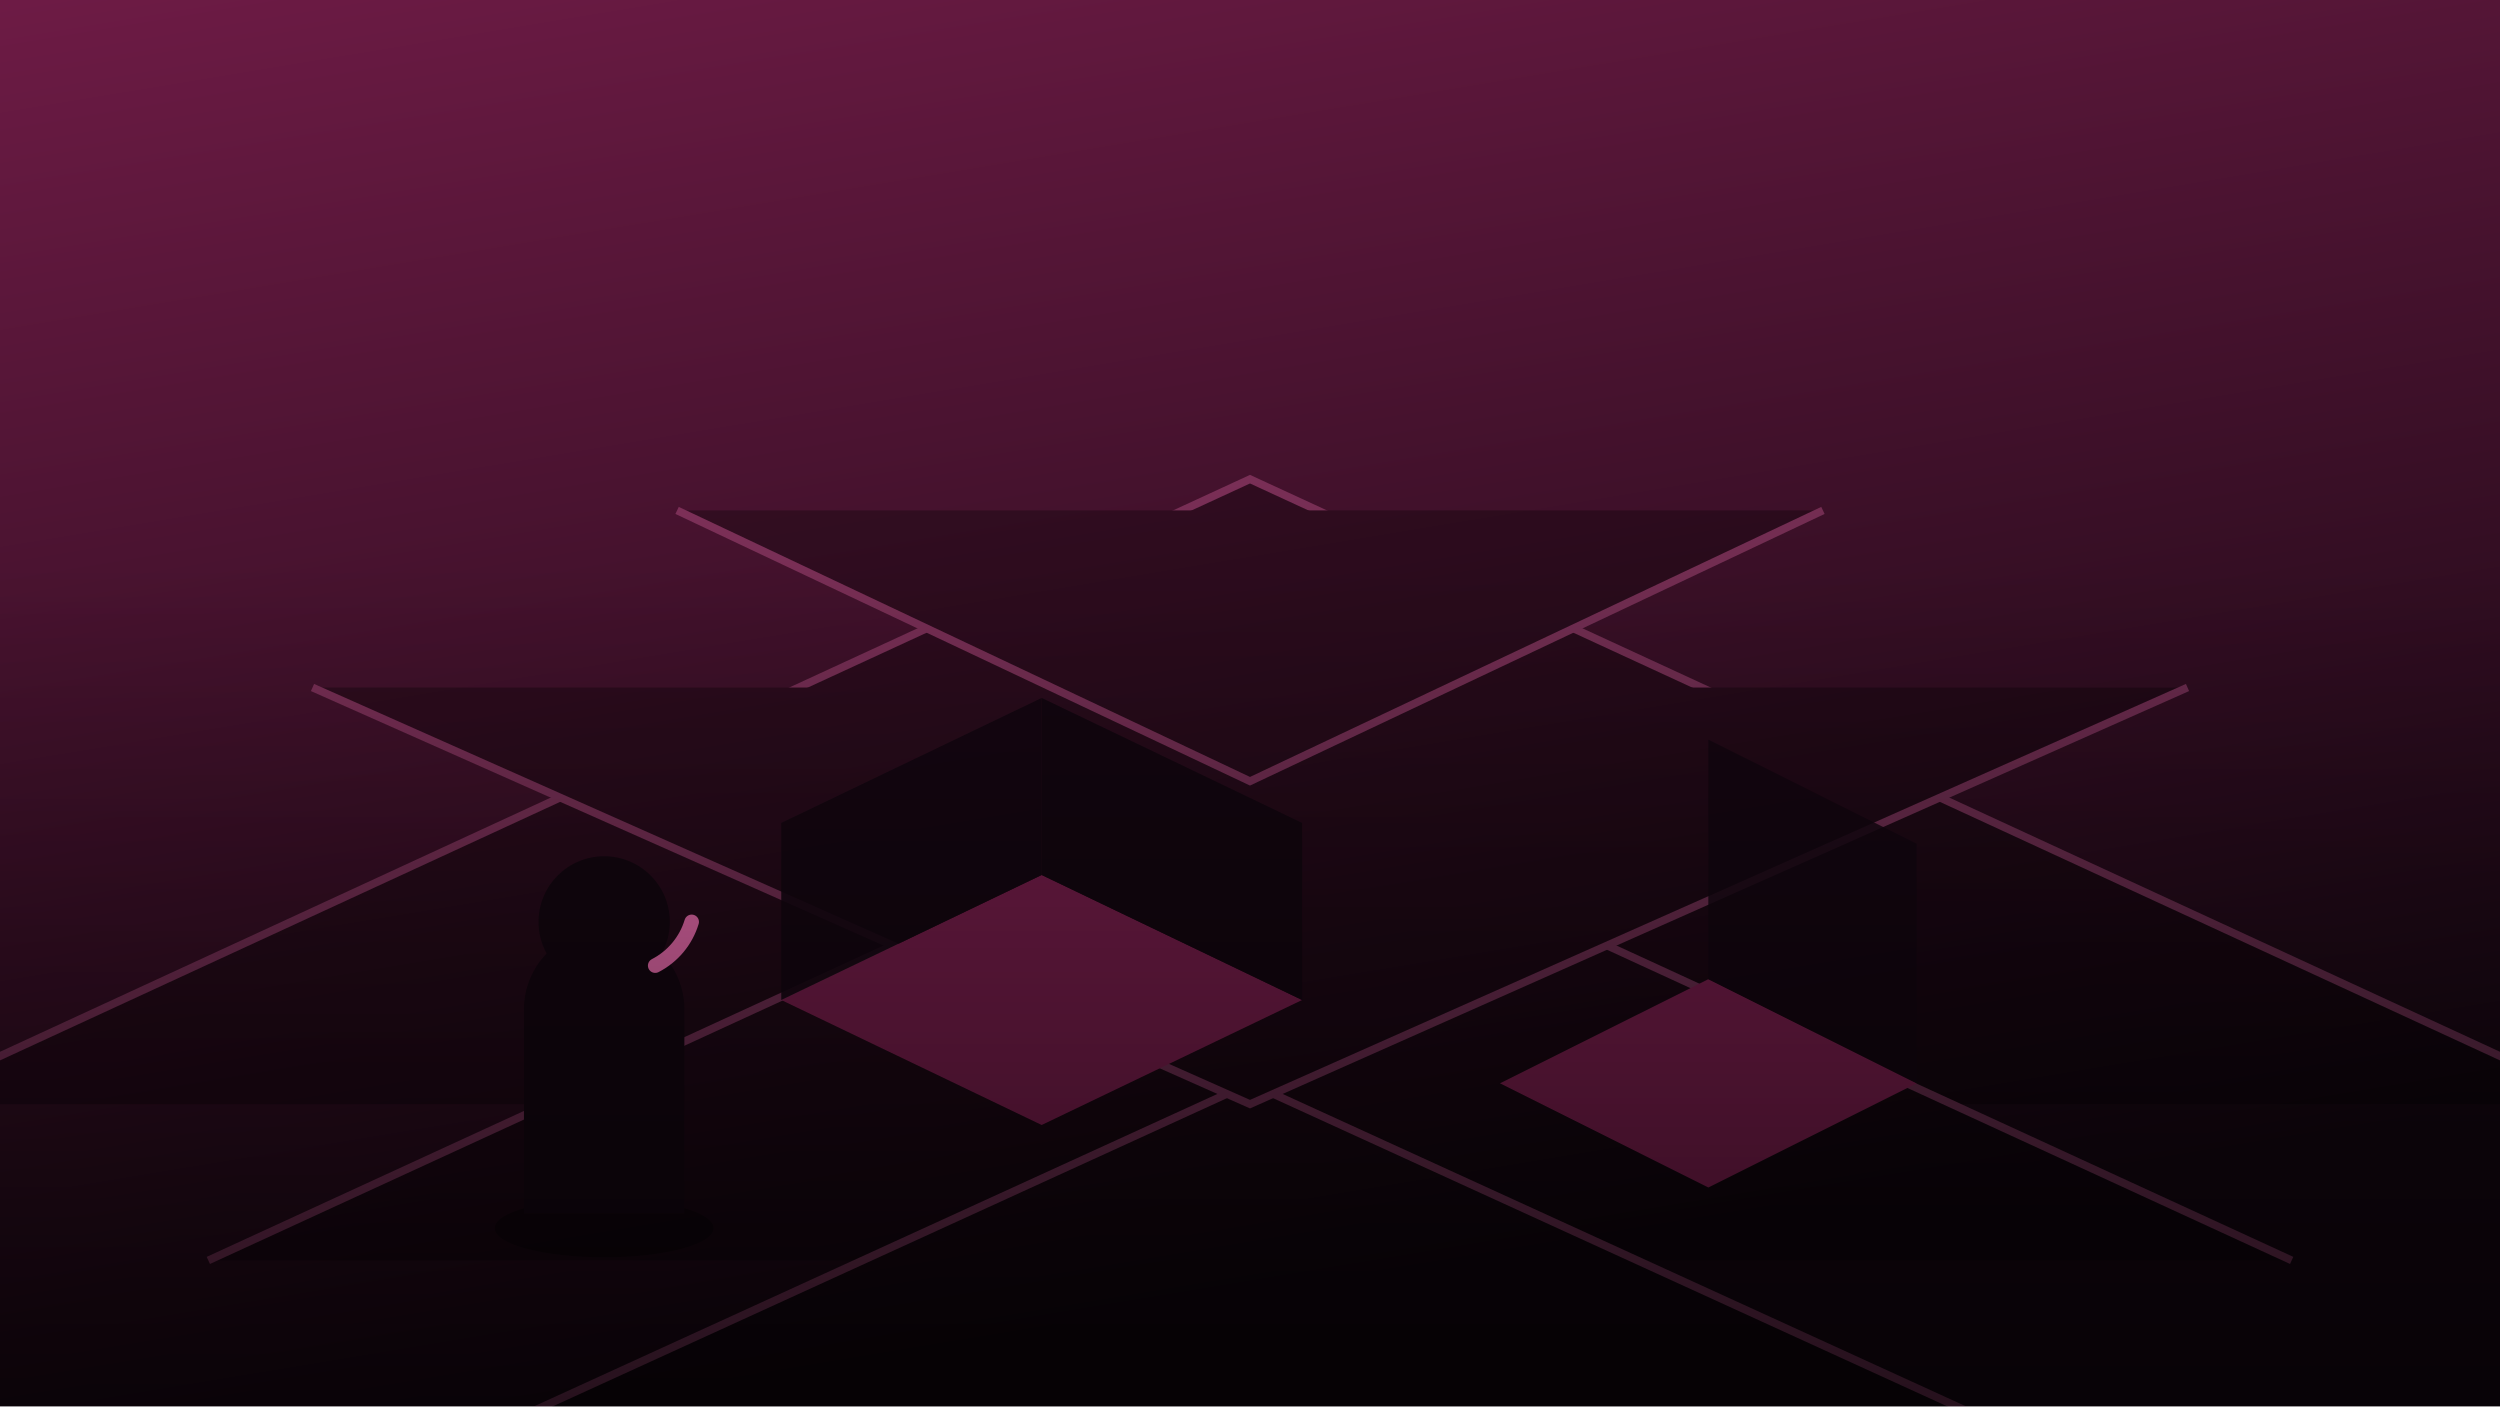
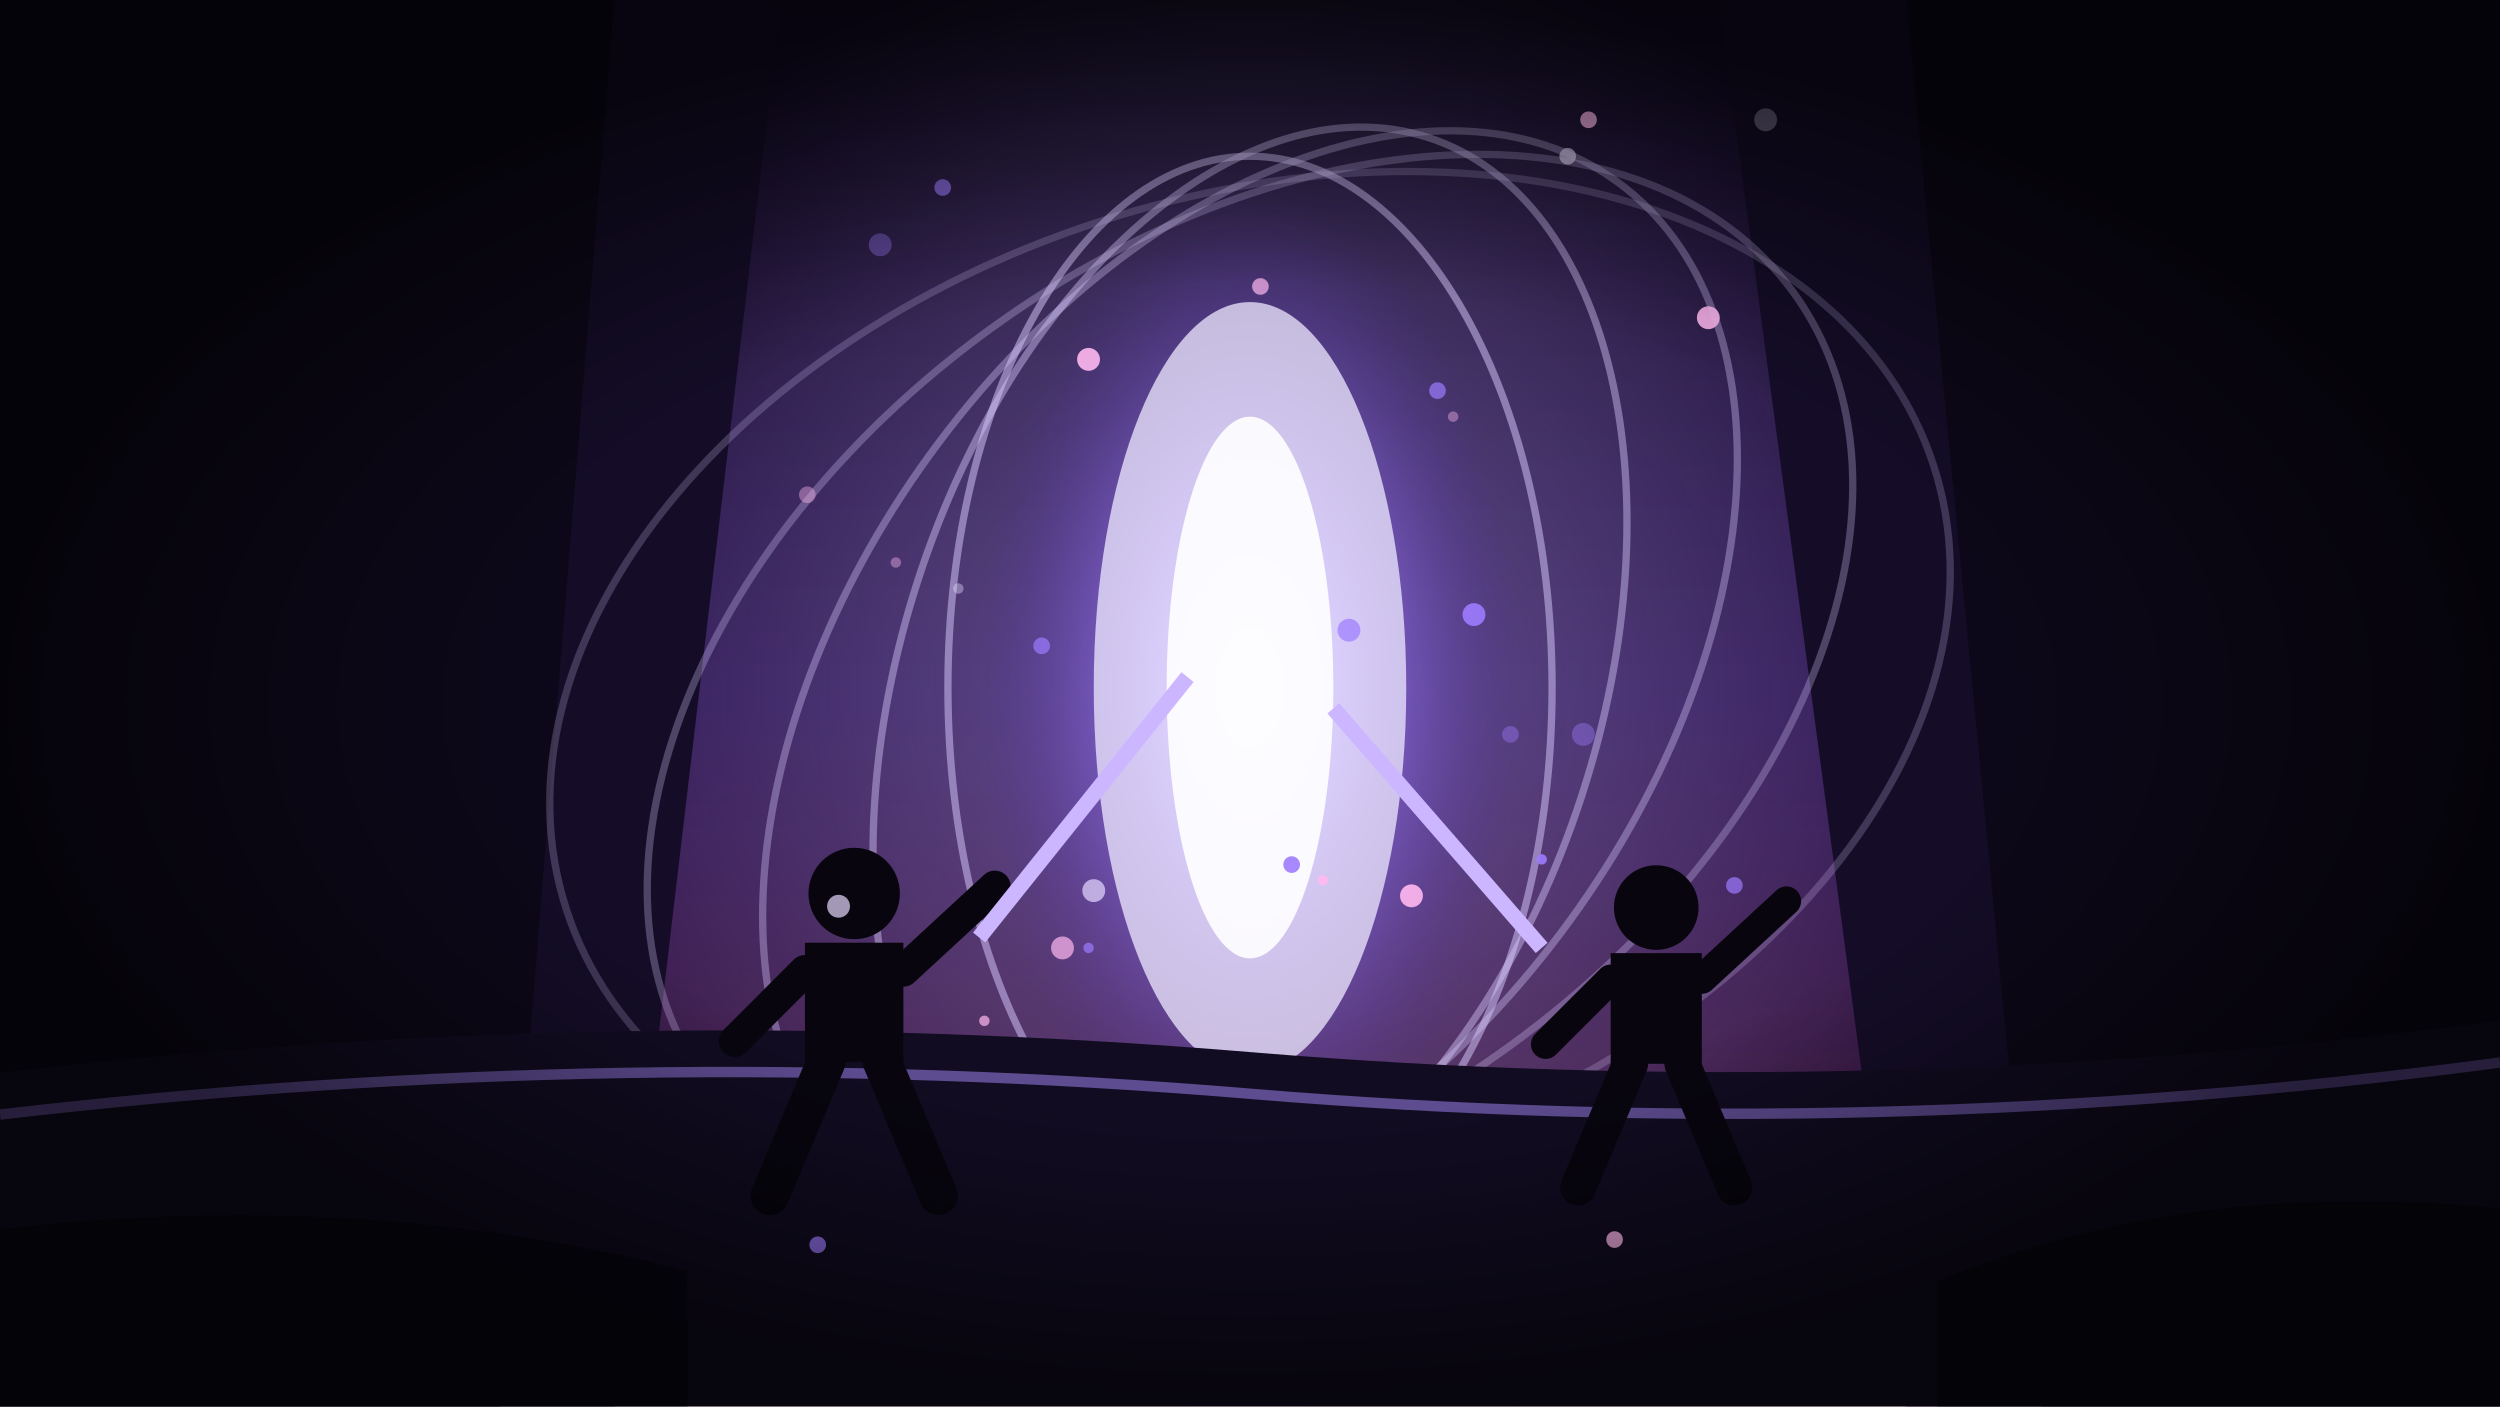
<svg xmlns="http://www.w3.org/2000/svg" aria-hidden="true" class="poster-art" preserveAspectRatio="xMidYMid slice" viewBox="0 0 480 270">
  <defs>
-     <linearGradient id="skp3__3_studio" x1="0" x2="0.3" y1="0" y2="1">
-       <stop offset="0" stop-color="#6d1b45" />
-       <stop offset="1" stop-color="#12060f" />
+     <linearGradient id="a3sky" x1="0" y1="0" x2="0" y2="1">
+       <stop offset="0" stop-color="#120a24" />
+       <stop offset="0.5" stop-color="#2b1350" />
+       <stop offset="1" stop-color="#4a1c3d" />
    </linearGradient>
-     <radialGradient id="glp3__3_studio">
-       <stop offset="0" stop-color="#f472b6" stop-opacity="0.85" />
-       <stop offset="1" stop-color="#f472b6" stop-opacity="0" />
+     <radialGradient id="a3rift" cx="50%" cy="50%" r="50%">
+       <stop offset="0" stop-color="#f4f0ff" stop-opacity="0.95" />
+       <stop offset="0.35" stop-color="#9d7bff" stop-opacity="0.8" />
+       <stop offset="1" stop-color="#4d2a9c" stop-opacity="0" />
    </radialGradient>
-     <linearGradient id="vgp3__3_studio" x1="0" x2="0" y1="0" y2="1">
-       <stop offset="0.4" stop-color="#000" stop-opacity="0" />
-       <stop offset="1" stop-color="#000" stop-opacity="0.55" />
-     </linearGradient>
+     <radialGradient id="a3halo" cx="50%" cy="50%" r="50%">
+       <stop offset="0" stop-color="#c9b6ff" stop-opacity="0.4" />
+       <stop offset="1" stop-color="#c9b6ff" stop-opacity="0" />
+     </radialGradient>
+     <radialGradient id="a3vig" cx="50%" cy="50%" r="50%">
+       <stop offset="0" stop-color="#000" stop-opacity="0" />
+       <stop offset="0.6" stop-color="#000" stop-opacity="0" />
+       <stop offset="1" stop-color="#000" stop-opacity="0.6" />
+     </radialGradient>
  </defs>
-   <rect fill="url(#skp3__3_studio)" height="270" width="480" />
-   <g opacity="0.3" stroke="#f472b6" stroke-width="1.5">
-     <path d="M-20 212 240 92l260 120" />
-     <path d="M40 242 240 150l200 92" />
-     <path d="M100 272 240 208l140 64" />
-     <path d="M60 132 240 212l180-80" />
-     <path d="M130 98 240 150l110-52" />
+   <rect width="480" height="270" fill="url(#a3sky)" />
+   <circle cx="240" cy="132" r="150" fill="url(#a3halo)" />
+   <polygon points="0,0 150,0 118,270 0,270" fill="#150d28" />
+   <polygon points="480,0 330,0 366,270 480,270" fill="#150d28" />
+   <polygon points="0,0 118,0 96,270 0,270" fill="#0d0819" />
+   <polygon points="480,0 366,0 392,270 480,270" fill="#0d0819" />
+   <ellipse cx="240" cy="132" rx="52" ry="96" fill="url(#a3rift)" />
+   <ellipse cx="240" cy="132" rx="30" ry="74" fill="#efe9ff" opacity="0.75" />
+   <ellipse cx="240" cy="132" rx="16" ry="52" fill="#ffffff" opacity="0.9" />
+   <ellipse cx="240" cy="132" rx="58" ry="102" fill="none" stroke="#d9cbff" stroke-width="1.4" opacity="0.5" transform="rotate(0 240 132)" />
+   <ellipse cx="240" cy="132" rx="67" ry="111" fill="none" stroke="#d9cbff" stroke-width="1.4" opacity="0.43" transform="rotate(18 240 132)" />
+   <ellipse cx="240" cy="132" rx="76" ry="120" fill="none" stroke="#d9cbff" stroke-width="1.4" opacity="0.36" transform="rotate(36 240 132)" />
+   <ellipse cx="240" cy="132" rx="85" ry="129" fill="none" stroke="#d9cbff" stroke-width="1.4" opacity="0.29" transform="rotate(54 240 132)" />
+   <ellipse cx="240" cy="132" rx="94" ry="138" fill="none" stroke="#d9cbff" stroke-width="1.4" opacity="0.22" transform="rotate(72 240 132)" />
+   <path d="M0 206 Q120 192 240 202 T480 196 L480 270 L0 270 Z" fill="#120c22" />
+   <path d="M0 214 Q120 200 240 210 T480 204" stroke="#a98cff" stroke-width="2" fill="none" opacity="0.5" />
+   <g transform="translate(164 208) scale(1.35)">
+     <g>
+       <circle cx="0" cy="-27" r="6.5" fill="#08050f" />
+       <path d="M-7 -20 h14 v17 h-14z" fill="#08050f" />
+       <path d="M-7 -16 -17 -6 M7 -16 20 -28" stroke="#08050f" stroke-width="4.5" stroke-linecap="round" fill="none" />
+       <path d="M-4 -3 -12 16 M4 -3 12 16" stroke="#08050f" stroke-width="5.5" stroke-linecap="round" fill="none" />
+     </g>
  </g>
-   <g>
-     <path d="M150 192l50-24 50 24-50 24z" fill="#6d1b45" />
-     <path d="M150 192v-34l50-24v34z" fill="#12060f" opacity="0.9" />
-     <path d="M200 168v-34l50 24v34z" fill="#12060f" />
-     <path d="M288 208l40-20 40 20-40 20z" fill="#6d1b45" />
-     <path d="M328 188v-46l40 20v46z" fill="#12060f" opacity="0.85" />
+   <line x1="188" y1="180" x2="228" y2="130" stroke="#cbb6ff" stroke-width="3" />
+   <g transform="translate(318 208) scale(1.25)">
+     <g>
+       <circle cx="0" cy="-27" r="6.5" fill="#08050f" />
+       <path d="M-7 -20 h14 v17 h-14z" fill="#08050f" />
+       <path d="M-7 -16 -17 -6 M7 -16 20 -28" stroke="#08050f" stroke-width="4.5" stroke-linecap="round" fill="none" />
+       <path d="M-4 -3 -12 16 M4 -3 12 16" stroke="#08050f" stroke-width="5.5" stroke-linecap="round" fill="none" />
+     </g>
  </g>
-   <g transform="translate(116 170) scale(1.4)">
-     <ellipse cx="0" cy="47" fill="#000" opacity="0.35" rx="15" ry="4" />
-     <path d="M-11 45V17a11 11 0 0 1 22 0v28z" fill="#12060f" />
-     <circle cx="0" cy="5" fill="#12060f" r="9" />
-     <path d="M7 11a10 10 0 0 0 5-6" fill="none" opacity="0.85" stroke="#f472b6" stroke-linecap="round" stroke-width="2" />
-   </g>
-   <rect fill="url(#vgp3__3_studio)" height="270" width="480" />
+   <line x1="296" y1="182" x2="256" y2="136" stroke="#cbb6ff" stroke-width="3" />
+   <circle cx="210" cy="171" r="2.2" fill="#e6d9ff" opacity="0.7" />
+   <circle cx="304" cy="141" r="2.2" fill="#9d7bff" opacity="0.4" />
+   <circle cx="305" cy="23" r="1.6" fill="#ffb8f0" opacity="0.9" />
+   <circle cx="209" cy="69" r="2.2" fill="#ffb8f0" opacity="0.9" />
+   <circle cx="290" cy="141" r="1.6" fill="#9d7bff" opacity="0.4" />
+   <circle cx="209" cy="182" r="1" fill="#9d7bff" opacity="0.7" />
+   <circle cx="339" cy="23" r="2.2" fill="#e6d9ff" opacity="0.4" />
+   <circle cx="301" cy="30" r="1.6" fill="#e6d9ff" opacity="0.7" />
+   <circle cx="271" cy="172" r="2.2" fill="#ffb8f0" opacity="0.9" />
+   <circle cx="259" cy="121" r="2.2" fill="#9d7bff" opacity="0.7" />
+   <circle cx="184" cy="113" r="1" fill="#e6d9ff" opacity="0.4" />
+   <circle cx="276" cy="75" r="1.6" fill="#9d7bff" opacity="0.7" />
+   <circle cx="310" cy="238" r="1.6" fill="#ffb8f0" opacity="0.9" />
+   <circle cx="248" cy="166" r="1.6" fill="#9d7bff" opacity="0.9" />
+   <circle cx="254" cy="169" r="1" fill="#ffb8f0" opacity="0.9" />
+   <circle cx="157" cy="239" r="1.6" fill="#9d7bff" opacity="0.9" />
+   <circle cx="328" cy="61" r="2.2" fill="#ffb8f0" opacity="0.9" />
+   <circle cx="296" cy="165" r="1" fill="#9d7bff" opacity="0.9" />
+   <circle cx="204" cy="182" r="2.2" fill="#ffb8f0" opacity="0.7" />
+   <circle cx="181" cy="36" r="1.6" fill="#9d7bff" opacity="0.7" />
+   <circle cx="172" cy="108" r="1" fill="#ffb8f0" opacity="0.4" />
+   <circle cx="155" cy="95" r="1.6" fill="#ffb8f0" opacity="0.4" />
+   <circle cx="161" cy="174" r="2.2" fill="#e6d9ff" opacity="0.7" />
+   <circle cx="333" cy="170" r="1.6" fill="#9d7bff" opacity="0.7" />
+   <circle cx="279" cy="80" r="1" fill="#ffb8f0" opacity="0.4" />
+   <circle cx="169" cy="47" r="2.2" fill="#9d7bff" opacity="0.4" />
+   <circle cx="200" cy="124" r="1.6" fill="#9d7bff" opacity="0.7" />
+   <circle cx="189" cy="196" r="1" fill="#ffb8f0" opacity="0.7" />
+   <circle cx="242" cy="55" r="1.6" fill="#ffb8f0" opacity="0.7" />
+   <circle cx="283" cy="118" r="2.2" fill="#9d7bff" opacity="0.9" />
+   <path d="M0 270 L0 236 Q70 228 132 244 L132 270 Z" fill="#0a0715" />
+   <path d="M480 270 L480 232 Q420 226 372 246 L372 270 Z" fill="#0a0715" />
+   <rect width="480" height="270" fill="url(#a3vig)" />
</svg>
